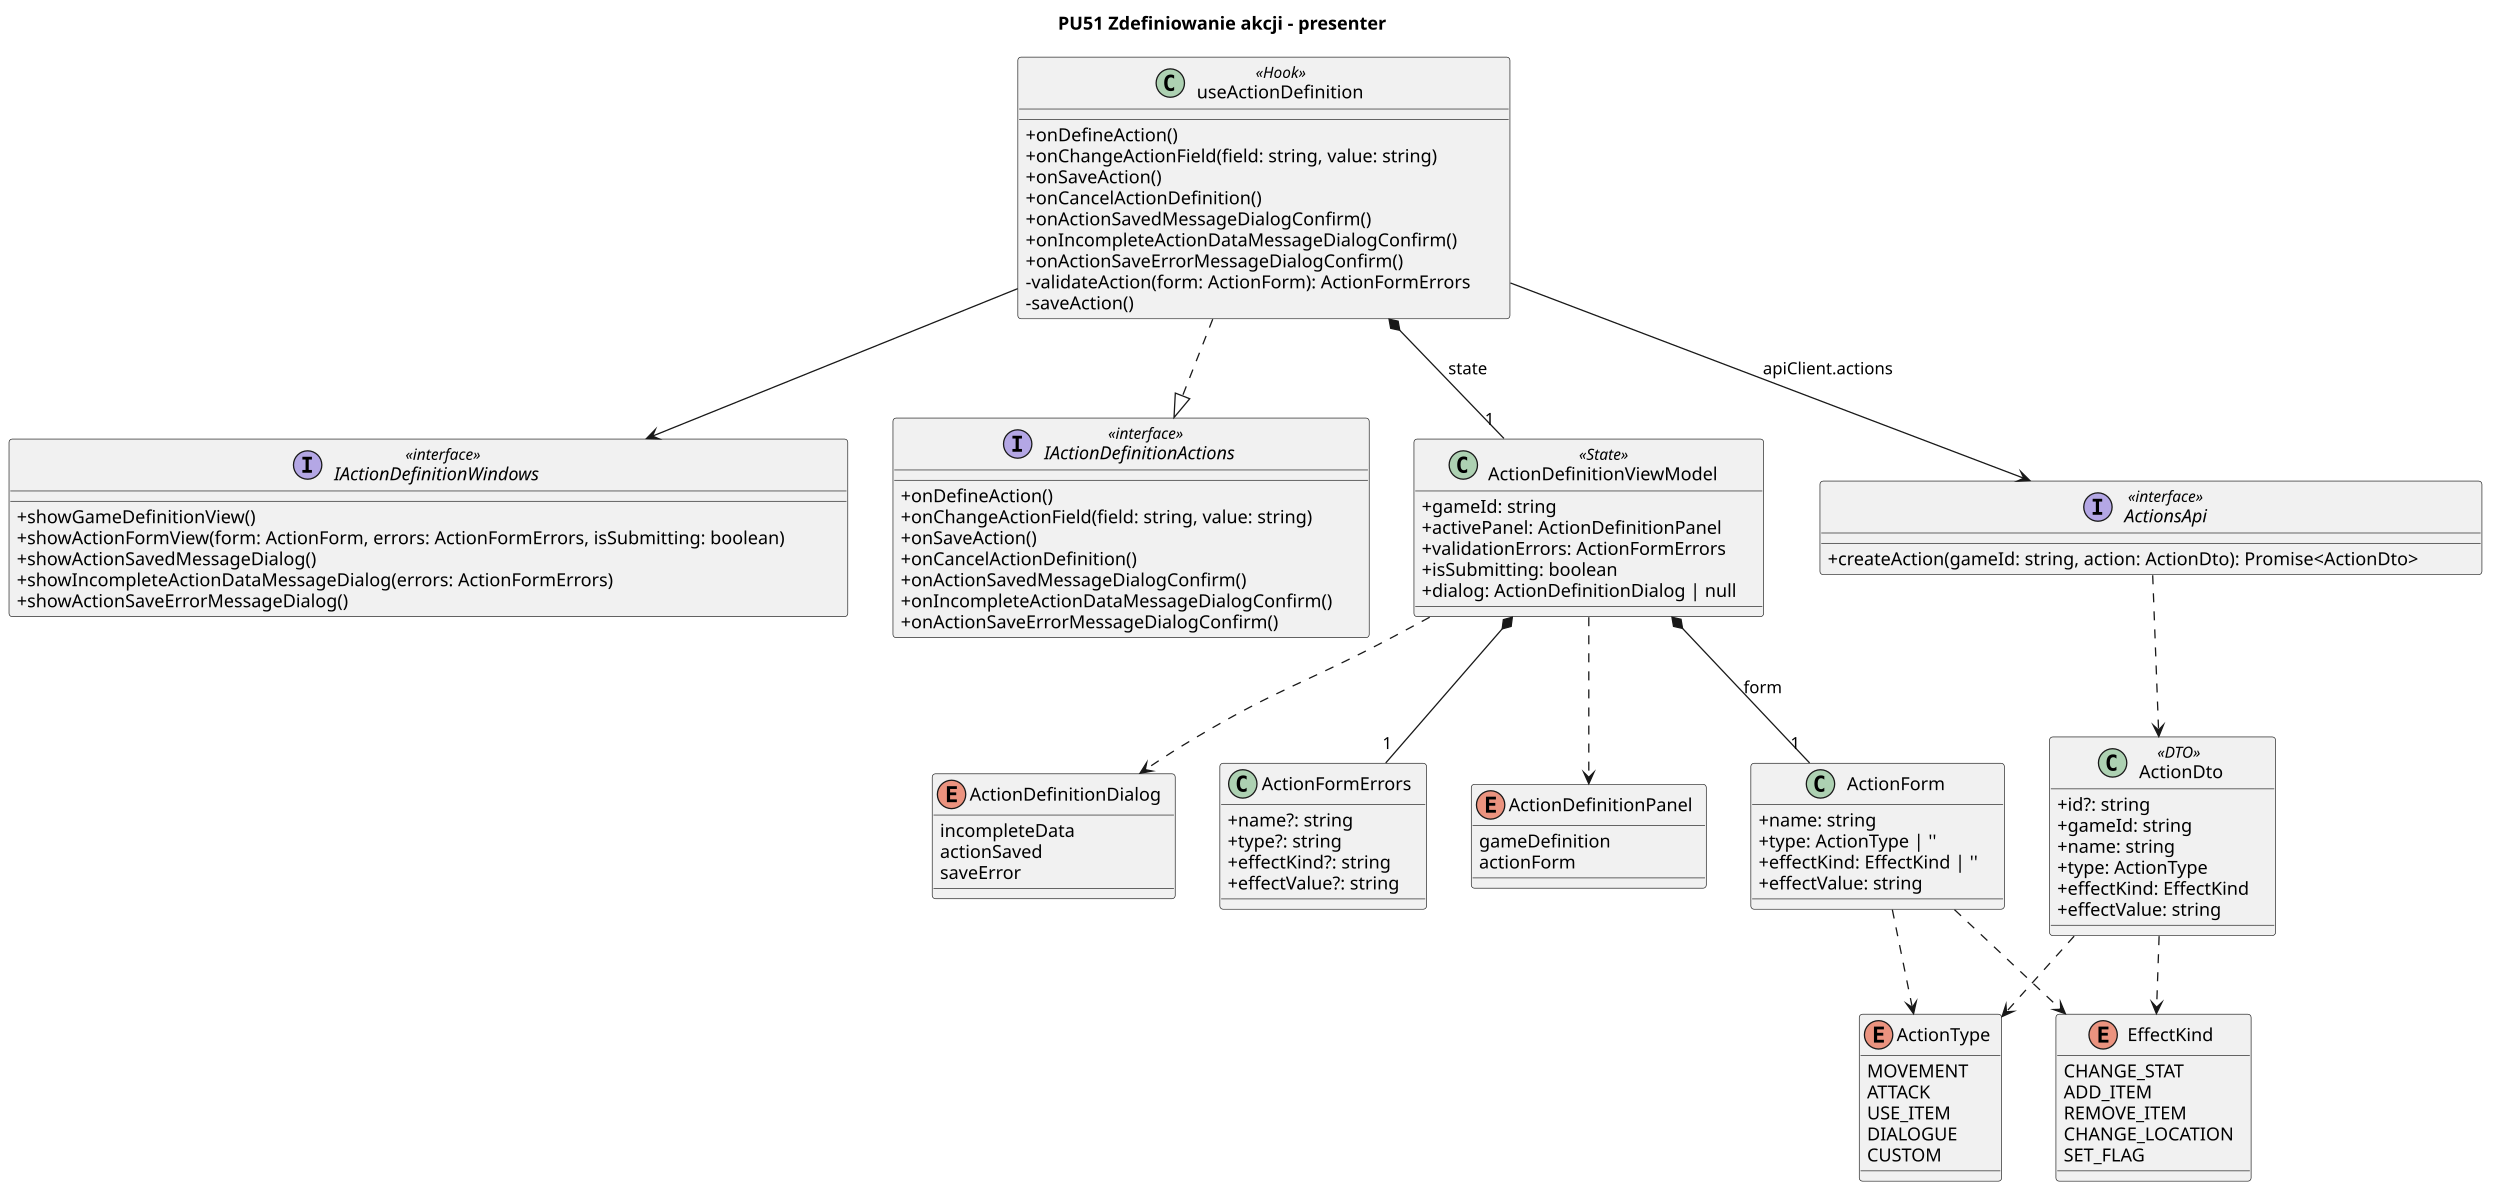
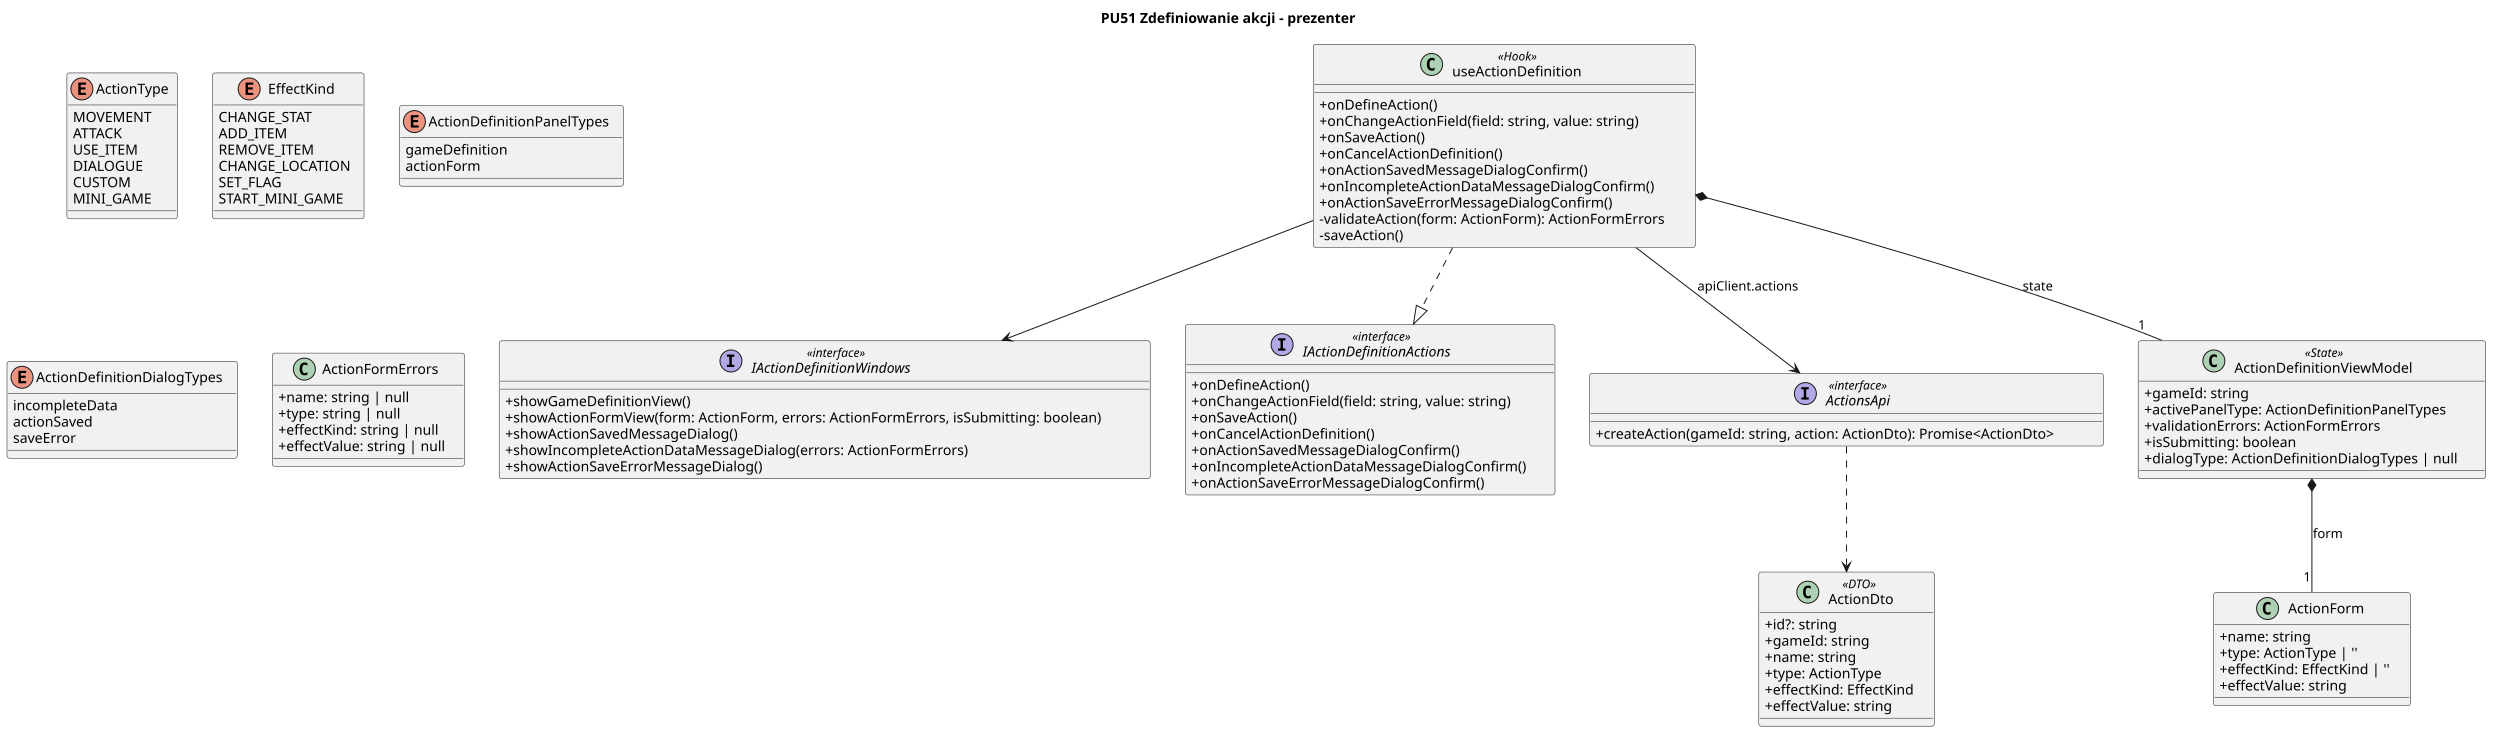
- <svg xmlns="http://www.w3.org/2000/svg" version="1.1" data-diagram-type="CLASS" style="width:1939px;height:931px;background:#FFFFFF;" width="1939px" height="931px" viewBox="0 0 1939 931" zoomAndPan="magnify" preserveAspectRatio="none" contentStyleType="text/css">
+ <svg xmlns="http://www.w3.org/2000/svg" version="1.1" data-diagram-type="CLASS" style="width:2498px;height:740px;background:#FFFFFF;" width="2498px" height="740px" viewBox="0 0 2498 740" zoomAndPan="magnify" preserveAspectRatio="none" contentStyleType="text/css">
  <defs />
  <g font-family="sans-serif" lengthAdjust="spacing">
    <g class="title" data-source-line="1">
-       <text x="820.51" y="22.995" fill="#000" font-size="14" textLength="291.963" font-weight="700">PU51 Zdefiniowanie akcji - presenter</text>
+       <text x="1099.931" y="22.995" fill="#000" font-size="14" textLength="291.778" font-weight="700">PU51 Zdefiniowanie akcji - prezenter</text>
    </g>
    <g class="entity" data-qualified-name="IActionDefinitionWindows" id="ent0001" data-source-line="6">
-       <rect x="7" y="340.527" width="650.538" height="137.75" fill="#F1F1F1" style="stroke:#181818;stroke-width:0.5;" rx="2.5" ry="2.5" />
-       <ellipse cx="238.612" cy="360.66" rx="11" ry="11" fill="#B4A7E5" style="stroke:#181818;stroke-width:1;" />
-       <path d="M234.534,356.425 L234.534,354.269 L241.924,354.269 L241.924,356.425 L239.456,356.425 L239.456,364.503 L241.924,364.503 L241.924,366.66 L234.534,366.66 L234.534,364.503 L237.002,364.503 L237.002,356.425 L234.534,356.425 Z " fill="#000" />
-       <text x="314.417" y="356.666" fill="#000" font-size="12" textLength="68.203" font-style="italic">«interface»</text>
-       <text x="259.112" y="372.491" fill="#000" font-size="14" textLength="178.814" font-style="italic">IActionDefinitionWindows</text>
-       <line x1="8" y1="380.792" x2="656.538" y2="380.792" style="stroke:#181818;stroke-width:0.5;" />
-       <line x1="8" y1="388.792" x2="656.538" y2="388.792" style="stroke:#181818;stroke-width:0.5;" />
-       <text x="13" y="405.788" fill="#000" font-size="14" textLength="201.838">+showGameDefinitionView()</text>
-       <text x="13" y="422.084" fill="#000" font-size="14" textLength="638.538">+showActionFormView(form: ActionForm, errors: ActionFormErrors, isSubmitting: boolean)</text>
-       <text x="13" y="438.381" fill="#000" font-size="14" textLength="252.13">+showActionSavedMessageDialog()</text>
-       <text x="13" y="454.678" fill="#000" font-size="14" textLength="493.685">+showIncompleteActionDataMessageDialog(errors: ActionFormErrors)</text>
-       <text x="13" y="470.975" fill="#000" font-size="14" textLength="277.922">+showActionSaveErrorMessageDialog()</text>
+       <rect x="498.78" y="340.537" width="650.538" height="137.75" fill="#F1F1F1" style="stroke:#181818;stroke-width:0.5;" rx="2.5" ry="2.5" />
+       <ellipse cx="730.392" cy="360.67" rx="11" ry="11" fill="#B4A7E5" style="stroke:#181818;stroke-width:1;" />
+       <path d="M726.314,356.435 L726.314,354.279 L733.704,354.279 L733.704,356.435 L731.236,356.435 L731.236,364.513 L733.704,364.513 L733.704,366.67 L726.314,366.67 L726.314,364.513 L728.782,364.513 L728.782,356.435 L726.314,356.435 Z " fill="#000" />
+       <text x="806.197" y="356.676" fill="#000" font-size="12" textLength="68.203" font-style="italic">«interface»</text>
+       <text x="750.892" y="372.501" fill="#000" font-size="14" textLength="178.814" font-style="italic">IActionDefinitionWindows</text>
+       <line x1="499.78" y1="380.803" x2="1148.318" y2="380.803" style="stroke:#181818;stroke-width:0.5;" />
+       <line x1="499.78" y1="388.803" x2="1148.318" y2="388.803" style="stroke:#181818;stroke-width:0.5;" />
+       <text x="504.78" y="405.798" fill="#000" font-size="14" textLength="201.838">+showGameDefinitionView()</text>
+       <text x="504.78" y="422.094" fill="#000" font-size="14" textLength="638.538">+showActionFormView(form: ActionForm, errors: ActionFormErrors, isSubmitting: boolean)</text>
+       <text x="504.78" y="438.391" fill="#000" font-size="14" textLength="252.13">+showActionSavedMessageDialog()</text>
+       <text x="504.78" y="454.688" fill="#000" font-size="14" textLength="493.685">+showIncompleteActionDataMessageDialog(errors: ActionFormErrors)</text>
+       <text x="504.78" y="470.985" fill="#000" font-size="14" textLength="277.922">+showActionSaveErrorMessageDialog()</text>
    </g>
    <g class="entity" data-qualified-name="IActionDefinitionActions" id="ent0002" data-source-line="14">
-       <rect x="692.58" y="324.237" width="369.383" height="170.344" fill="#F1F1F1" style="stroke:#181818;stroke-width:0.5;" rx="2.5" ry="2.5" />
-       <ellipse cx="789.322" cy="344.37" rx="11" ry="11" fill="#B4A7E5" style="stroke:#181818;stroke-width:1;" />
-       <path d="M785.244,340.135 L785.244,337.979 L792.635,337.979 L792.635,340.135 L790.166,340.135 L790.166,348.213 L792.635,348.213 L792.635,350.37 L785.244,350.37 L785.244,348.213 L787.713,348.213 L787.713,340.135 L785.244,340.135 Z " fill="#000" />
-       <text x="859.42" y="340.376" fill="#000" font-size="12" textLength="68.203" font-style="italic">«interface»</text>
-       <text x="809.822" y="356.201" fill="#000" font-size="14" textLength="167.398" font-style="italic">IActionDefinitionActions</text>
-       <line x1="693.58" y1="364.502" x2="1060.963" y2="364.502" style="stroke:#181818;stroke-width:0.5;" />
-       <line x1="693.58" y1="372.502" x2="1060.963" y2="372.502" style="stroke:#181818;stroke-width:0.5;" />
-       <text x="698.58" y="389.498" fill="#000" font-size="14" textLength="129.883">+onDefineAction()</text>
-       <text x="698.58" y="405.794" fill="#000" font-size="14" textLength="347.177">+onChangeActionField(field: string, value: string)</text>
-       <text x="698.58" y="422.091" fill="#000" font-size="14" textLength="118.549">+onSaveAction()</text>
-       <text x="698.58" y="438.388" fill="#000" font-size="14" textLength="199.404">+onCancelActionDefinition()</text>
-       <text x="698.58" y="454.685" fill="#000" font-size="14" textLength="288.812">+onActionSavedMessageDialogConfirm()</text>
-       <text x="698.58" y="470.982" fill="#000" font-size="14" textLength="357.383">+onIncompleteActionDataMessageDialogConfirm()</text>
-       <text x="698.58" y="487.279" fill="#000" font-size="14" textLength="314.604">+onActionSaveErrorMessageDialogConfirm()</text>
+       <rect x="1184.36" y="324.237" width="369.383" height="170.344" fill="#F1F1F1" style="stroke:#181818;stroke-width:0.5;" rx="2.5" ry="2.5" />
+       <ellipse cx="1281.102" cy="344.37" rx="11" ry="11" fill="#B4A7E5" style="stroke:#181818;stroke-width:1;" />
+       <path d="M1277.024,340.135 L1277.024,337.979 L1284.415,337.979 L1284.415,340.135 L1281.946,340.135 L1281.946,348.213 L1284.415,348.213 L1284.415,350.37 L1277.024,350.37 L1277.024,348.213 L1279.493,348.213 L1279.493,340.135 L1277.024,340.135 Z " fill="#000" />
+       <text x="1351.2" y="340.376" fill="#000" font-size="12" textLength="68.203" font-style="italic">«interface»</text>
+       <text x="1301.602" y="356.201" fill="#000" font-size="14" textLength="167.398" font-style="italic">IActionDefinitionActions</text>
+       <line x1="1185.36" y1="364.503" x2="1552.743" y2="364.503" style="stroke:#181818;stroke-width:0.5;" />
+       <line x1="1185.36" y1="372.503" x2="1552.743" y2="372.503" style="stroke:#181818;stroke-width:0.5;" />
+       <text x="1190.36" y="389.498" fill="#000" font-size="14" textLength="129.883">+onDefineAction()</text>
+       <text x="1190.36" y="405.794" fill="#000" font-size="14" textLength="347.177">+onChangeActionField(field: string, value: string)</text>
+       <text x="1190.36" y="422.091" fill="#000" font-size="14" textLength="118.549">+onSaveAction()</text>
+       <text x="1190.36" y="438.388" fill="#000" font-size="14" textLength="199.404">+onCancelActionDefinition()</text>
+       <text x="1190.36" y="454.685" fill="#000" font-size="14" textLength="288.812">+onActionSavedMessageDialogConfirm()</text>
+       <text x="1190.36" y="470.982" fill="#000" font-size="14" textLength="357.383">+onIncompleteActionDataMessageDialogConfirm()</text>
+       <text x="1190.36" y="487.279" fill="#000" font-size="14" textLength="314.604">+onActionSaveErrorMessageDialogConfirm()</text>
    </g>
    <g class="entity" data-qualified-name="ActionType" id="ent0003" data-source-line="24">
-       <rect x="1442.05" y="786.627" width="110.429" height="129.484" fill="#F1F1F1" style="stroke:#181818;stroke-width:0.5;" rx="2.5" ry="2.5" />
-       <ellipse cx="1457.05" cy="802.627" rx="11" ry="11" fill="#EB937F" style="stroke:#181818;stroke-width:1;" />
-       <path d="M1461.159,808.627 L1453.441,808.627 L1453.441,796.236 L1461.159,796.236 L1461.159,798.392 L1455.894,798.392 L1455.894,801.064 L1460.659,801.064 L1460.659,803.221 L1455.894,803.221 L1455.894,806.471 L1461.159,806.471 L1461.159,808.627 Z " fill="#000" />
-       <text x="1471.05" y="807.474" fill="#000" font-size="14" textLength="78.429">ActionType</text>
-       <line x1="1443.05" y1="818.627" x2="1551.479" y2="818.627" style="stroke:#181818;stroke-width:0.5;" />
-       <text x="1448.05" y="835.622" fill="#000" font-size="14" textLength="81.471">MOVEMENT</text>
-       <text x="1448.05" y="851.919" fill="#000" font-size="14" textLength="55.214">ATTACK</text>
-       <text x="1448.05" y="868.216" fill="#000" font-size="14" textLength="68.585">USE_ITEM</text>
-       <text x="1448.05" y="884.513" fill="#000" font-size="14" textLength="73.247">DIALOGUE</text>
-       <text x="1448.05" y="900.809" fill="#000" font-size="14" textLength="60.56">CUSTOM</text>
-       <line x1="1443.05" y1="908.111" x2="1551.479" y2="908.111" style="stroke:#181818;stroke-width:0.5;" />
+       <rect x="66.84" y="72.877" width="110.429" height="145.781" fill="#F1F1F1" style="stroke:#181818;stroke-width:0.5;" rx="2.5" ry="2.5" />
+       <ellipse cx="81.84" cy="88.877" rx="11" ry="11" fill="#EB937F" style="stroke:#181818;stroke-width:1;" />
+       <path d="M85.949,94.877 L78.231,94.877 L78.231,82.486 L85.949,82.486 L85.949,84.643 L80.684,84.643 L80.684,87.314 L85.449,87.314 L85.449,89.471 L80.684,89.471 L80.684,92.721 L85.949,92.721 L85.949,94.877 Z " fill="#000" />
+       <text x="95.84" y="93.724" fill="#000" font-size="14" textLength="78.429">ActionType</text>
+       <line x1="67.84" y1="104.877" x2="176.269" y2="104.877" style="stroke:#181818;stroke-width:0.5;" />
+       <text x="72.84" y="121.872" fill="#000" font-size="14" textLength="81.471">MOVEMENT</text>
+       <text x="72.84" y="138.169" fill="#000" font-size="14" textLength="55.214">ATTACK</text>
+       <text x="72.84" y="154.466" fill="#000" font-size="14" textLength="68.585">USE_ITEM</text>
+       <text x="72.84" y="170.763" fill="#000" font-size="14" textLength="73.247">DIALOGUE</text>
+       <text x="72.84" y="187.059" fill="#000" font-size="14" textLength="60.56">CUSTOM</text>
+       <text x="72.84" y="203.356" fill="#000" font-size="14" textLength="79.16">MINI_GAME</text>
+       <line x1="67.84" y1="210.658" x2="176.269" y2="210.658" style="stroke:#181818;stroke-width:0.5;" />
    </g>
-     <g class="entity" data-qualified-name="EffectKind" id="ent0004" data-source-line="32">
-       <rect x="1594.57" y="786.627" width="151.392" height="129.484" fill="#F1F1F1" style="stroke:#181818;stroke-width:0.5;" rx="2.5" ry="2.5" />
-       <ellipse cx="1631.196" cy="802.627" rx="11" ry="11" fill="#EB937F" style="stroke:#181818;stroke-width:1;" />
-       <path d="M1635.306,808.627 L1627.587,808.627 L1627.587,796.236 L1635.306,796.236 L1635.306,798.392 L1630.04,798.392 L1630.04,801.064 L1634.806,801.064 L1634.806,803.221 L1630.04,803.221 L1630.04,806.471 L1635.306,806.471 L1635.306,808.627 Z " fill="#000" />
-       <text x="1650.002" y="807.474" fill="#000" font-size="14" textLength="71.333">EffectKind</text>
-       <line x1="1595.57" y1="818.627" x2="1744.962" y2="818.627" style="stroke:#181818;stroke-width:0.5;" />
-       <text x="1600.57" y="835.622" fill="#000" font-size="14" textLength="102.614">CHANGE_STAT</text>
-       <text x="1600.57" y="851.919" fill="#000" font-size="14" textLength="71.743">ADD_ITEM</text>
-       <text x="1600.57" y="868.216" fill="#000" font-size="14" textLength="100.7">REMOVE_ITEM</text>
-       <text x="1600.57" y="884.513" fill="#000" font-size="14" textLength="139.392">CHANGE_LOCATION</text>
-       <text x="1600.57" y="900.809" fill="#000" font-size="14" textLength="69.563">SET_FLAG</text>
-       <line x1="1595.57" y1="908.111" x2="1744.962" y2="908.111" style="stroke:#181818;stroke-width:0.5;" />
+     <g class="entity" data-qualified-name="EffectKind" id="ent0004" data-source-line="33">
+       <rect x="212.36" y="72.877" width="151.392" height="145.781" fill="#F1F1F1" style="stroke:#181818;stroke-width:0.5;" rx="2.5" ry="2.5" />
+       <ellipse cx="248.986" cy="88.877" rx="11" ry="11" fill="#EB937F" style="stroke:#181818;stroke-width:1;" />
+       <path d="M253.096,94.877 L245.377,94.877 L245.377,82.486 L253.096,82.486 L253.096,84.643 L247.83,84.643 L247.83,87.314 L252.596,87.314 L252.596,89.471 L247.83,89.471 L247.83,92.721 L253.096,92.721 L253.096,94.877 Z " fill="#000" />
+       <text x="267.792" y="93.724" fill="#000" font-size="14" textLength="71.333">EffectKind</text>
+       <line x1="213.36" y1="104.877" x2="362.752" y2="104.877" style="stroke:#181818;stroke-width:0.5;" />
+       <text x="218.36" y="121.872" fill="#000" font-size="14" textLength="102.614">CHANGE_STAT</text>
+       <text x="218.36" y="138.169" fill="#000" font-size="14" textLength="71.743">ADD_ITEM</text>
+       <text x="218.36" y="154.466" fill="#000" font-size="14" textLength="100.7">REMOVE_ITEM</text>
+       <text x="218.36" y="170.763" fill="#000" font-size="14" textLength="139.392">CHANGE_LOCATION</text>
+       <text x="218.36" y="187.059" fill="#000" font-size="14" textLength="69.563">SET_FLAG</text>
+       <text x="218.36" y="203.356" fill="#000" font-size="14" textLength="131.455">START_MINI_GAME</text>
+       <line x1="213.36" y1="210.658" x2="362.752" y2="210.658" style="stroke:#181818;stroke-width:0.5;" />
    </g>
-     <g class="entity" data-qualified-name="ActionDefinitionPanel" id="ent0005" data-source-line="40">
-       <rect x="1141.13" y="608.307" width="182.281" height="80.594" fill="#F1F1F1" style="stroke:#181818;stroke-width:0.5;" rx="2.5" ry="2.5" />
-       <ellipse cx="1156.13" cy="624.307" rx="11" ry="11" fill="#EB937F" style="stroke:#181818;stroke-width:1;" />
-       <path d="M1160.239,630.307 L1152.521,630.307 L1152.521,617.916 L1160.239,617.916 L1160.239,620.073 L1154.974,620.073 L1154.974,622.744 L1159.739,622.744 L1159.739,624.901 L1154.974,624.901 L1154.974,628.151 L1160.239,628.151 L1160.239,630.307 Z " fill="#000" />
-       <text x="1170.13" y="629.154" fill="#000" font-size="14" textLength="150.281">ActionDefinitionPanel</text>
-       <line x1="1142.13" y1="640.307" x2="1322.411" y2="640.307" style="stroke:#181818;stroke-width:0.5;" />
-       <text x="1147.13" y="657.302" fill="#000" font-size="14" textLength="107.509">gameDefinition</text>
-       <text x="1147.13" y="673.599" fill="#000" font-size="14" textLength="79.105">actionForm</text>
-       <line x1="1142.13" y1="680.901" x2="1322.411" y2="680.901" style="stroke:#181818;stroke-width:0.5;" />
+     <g class="entity" data-qualified-name="ActionDefinitionPanelTypes" id="ent0005" data-source-line="42">
+       <rect x="399.1" y="105.467" width="223.912" height="80.594" fill="#F1F1F1" style="stroke:#181818;stroke-width:0.5;" rx="2.5" ry="2.5" />
+       <ellipse cx="414.1" cy="121.467" rx="11" ry="11" fill="#EB937F" style="stroke:#181818;stroke-width:1;" />
+       <path d="M418.209,127.467 L410.491,127.467 L410.491,115.076 L418.209,115.076 L418.209,117.233 L412.944,117.233 L412.944,119.904 L417.709,119.904 L417.709,122.061 L412.944,122.061 L412.944,125.311 L418.209,125.311 L418.209,127.467 Z " fill="#000" />
+       <text x="428.1" y="126.314" fill="#000" font-size="14" textLength="191.912">ActionDefinitionPanelTypes</text>
+       <line x1="400.1" y1="137.467" x2="622.012" y2="137.467" style="stroke:#181818;stroke-width:0.5;" />
+       <text x="405.1" y="154.462" fill="#000" font-size="14" textLength="107.509">gameDefinition</text>
+       <text x="405.1" y="170.759" fill="#000" font-size="14" textLength="79.105">actionForm</text>
+       <line x1="400.1" y1="178.061" x2="622.012" y2="178.061" style="stroke:#181818;stroke-width:0.5;" />
    </g>
-     <g class="entity" data-qualified-name="ActionDefinitionDialog" id="ent0006" data-source-line="45">
-       <rect x="723.03" y="600.157" width="188.475" height="96.891" fill="#F1F1F1" style="stroke:#181818;stroke-width:0.5;" rx="2.5" ry="2.5" />
-       <ellipse cx="738.03" cy="616.157" rx="11" ry="11" fill="#EB937F" style="stroke:#181818;stroke-width:1;" />
-       <path d="M742.139,622.157 L734.421,622.157 L734.421,609.766 L742.139,609.766 L742.139,611.922 L736.874,611.922 L736.874,614.594 L741.639,614.594 L741.639,616.751 L736.874,616.751 L736.874,620.001 L742.139,620.001 L742.139,622.157 Z " fill="#000" />
-       <text x="752.03" y="621.004" fill="#000" font-size="14" textLength="156.475">ActionDefinitionDialog</text>
-       <line x1="724.03" y1="632.157" x2="910.505" y2="632.157" style="stroke:#181818;stroke-width:0.5;" />
-       <text x="729.03" y="649.152" fill="#000" font-size="14" textLength="111.583">incompleteData</text>
-       <text x="729.03" y="665.449" fill="#000" font-size="14" textLength="86.345">actionSaved</text>
-       <text x="729.03" y="681.746" fill="#000" font-size="14" textLength="67.45">saveError</text>
-       <line x1="724.03" y1="689.047" x2="910.505" y2="689.047" style="stroke:#181818;stroke-width:0.5;" />
+     <g class="entity" data-qualified-name="ActionDefinitionDialogTypes" id="ent0006" data-source-line="47">
+       <rect x="7" y="360.967" width="230.105" height="96.891" fill="#F1F1F1" style="stroke:#181818;stroke-width:0.5;" rx="2.5" ry="2.5" />
+       <ellipse cx="22" cy="376.967" rx="11" ry="11" fill="#EB937F" style="stroke:#181818;stroke-width:1;" />
+       <path d="M26.109,382.967 L18.391,382.967 L18.391,370.576 L26.109,370.576 L26.109,372.733 L20.844,372.733 L20.844,375.404 L25.609,375.404 L25.609,377.561 L20.844,377.561 L20.844,380.811 L26.109,380.811 L26.109,382.967 Z " fill="#000" />
+       <text x="36" y="381.814" fill="#000" font-size="14" textLength="198.105">ActionDefinitionDialogTypes</text>
+       <line x1="8" y1="392.967" x2="236.105" y2="392.967" style="stroke:#181818;stroke-width:0.5;" />
+       <text x="13" y="409.962" fill="#000" font-size="14" textLength="111.583">incompleteData</text>
+       <text x="13" y="426.259" fill="#000" font-size="14" textLength="86.345">actionSaved</text>
+       <text x="13" y="442.556" fill="#000" font-size="14" textLength="67.45">saveError</text>
+       <line x1="8" y1="449.858" x2="236.105" y2="449.858" style="stroke:#181818;stroke-width:0.5;" />
    </g>
    <g class="entity" data-qualified-name="useActionDefinition" id="ent0007" data-source-line="53">
-       <rect x="789.43" y="44.297" width="381.681" height="202.938" fill="#F1F1F1" style="stroke:#181818;stroke-width:0.5;" rx="2.5" ry="2.5" />
-       <ellipse cx="907.688" cy="64.43" rx="11" ry="11" fill="#ADD1B2" style="stroke:#181818;stroke-width:1;" />
-       <path d="M910.657,70.07 Q910.079,70.367 909.438,70.508 Q908.798,70.664 908.095,70.664 Q905.595,70.664 904.266,69.023 Q902.954,67.367 902.954,64.242 Q902.954,61.117 904.266,59.461 Q905.595,57.805 908.095,57.805 Q908.798,57.805 909.438,57.961 Q910.095,58.117 910.657,58.414 L910.657,61.133 Q910.032,60.555 909.438,60.289 Q908.845,60.008 908.22,60.008 Q906.876,60.008 906.188,61.086 Q905.501,62.148 905.501,64.242 Q905.501,66.336 906.188,67.414 Q906.876,68.477 908.22,68.477 Q908.845,68.477 909.438,68.211 Q910.032,67.93 910.657,67.352 L910.657,70.07 Z " fill="#000" />
-       <text x="973.85" y="60.436" fill="#000" font-size="12" textLength="45.34" font-style="italic">«Hook»</text>
-       <text x="928.188" y="76.261" fill="#000" font-size="14" textLength="136.664">useActionDefinition</text>
-       <line x1="790.43" y1="84.563" x2="1170.111" y2="84.563" style="stroke:#181818;stroke-width:0.5;" />
-       <line x1="790.43" y1="92.563" x2="1170.111" y2="92.563" style="stroke:#181818;stroke-width:0.5;" />
-       <text x="795.43" y="109.558" fill="#000" font-size="14" textLength="129.883">+onDefineAction()</text>
-       <text x="795.43" y="125.854" fill="#000" font-size="14" textLength="347.177">+onChangeActionField(field: string, value: string)</text>
-       <text x="795.43" y="142.151" fill="#000" font-size="14" textLength="118.549">+onSaveAction()</text>
-       <text x="795.43" y="158.448" fill="#000" font-size="14" textLength="199.404">+onCancelActionDefinition()</text>
-       <text x="795.43" y="174.745" fill="#000" font-size="14" textLength="288.812">+onActionSavedMessageDialogConfirm()</text>
-       <text x="795.43" y="191.042" fill="#000" font-size="14" textLength="357.383">+onIncompleteActionDataMessageDialogConfirm()</text>
-       <text x="795.43" y="207.339" fill="#000" font-size="14" textLength="314.604">+onActionSaveErrorMessageDialogConfirm()</text>
-       <text x="795.43" y="223.636" fill="#000" font-size="14" textLength="369.681">-validateAction(form: ActionForm): ActionFormErrors</text>
-       <text x="795.43" y="239.933" fill="#000" font-size="14" textLength="92.839">-saveAction()</text>
+       <rect x="1312.21" y="44.297" width="381.681" height="202.938" fill="#F1F1F1" style="stroke:#181818;stroke-width:0.5;" rx="2.5" ry="2.5" />
+       <ellipse cx="1430.468" cy="64.43" rx="11" ry="11" fill="#ADD1B2" style="stroke:#181818;stroke-width:1;" />
+       <path d="M1433.437,70.07 Q1432.859,70.367 1432.218,70.508 Q1431.578,70.664 1430.875,70.664 Q1428.375,70.664 1427.046,69.023 Q1425.734,67.367 1425.734,64.242 Q1425.734,61.117 1427.046,59.461 Q1428.375,57.805 1430.875,57.805 Q1431.578,57.805 1432.218,57.961 Q1432.875,58.117 1433.437,58.414 L1433.437,61.133 Q1432.812,60.555 1432.218,60.289 Q1431.625,60.008 1431,60.008 Q1429.656,60.008 1428.968,61.086 Q1428.281,62.148 1428.281,64.242 Q1428.281,66.336 1428.968,67.414 Q1429.656,68.477 1431,68.477 Q1431.625,68.477 1432.218,68.211 Q1432.812,67.93 1433.437,67.352 L1433.437,70.07 Z " fill="#000" />
+       <text x="1496.63" y="60.436" fill="#000" font-size="12" textLength="45.34" font-style="italic">«Hook»</text>
+       <text x="1450.968" y="76.261" fill="#000" font-size="14" textLength="136.664">useActionDefinition</text>
+       <line x1="1313.21" y1="84.563" x2="1692.891" y2="84.563" style="stroke:#181818;stroke-width:0.5;" />
+       <line x1="1313.21" y1="92.563" x2="1692.891" y2="92.563" style="stroke:#181818;stroke-width:0.5;" />
+       <text x="1318.21" y="109.558" fill="#000" font-size="14" textLength="129.883">+onDefineAction()</text>
+       <text x="1318.21" y="125.854" fill="#000" font-size="14" textLength="347.177">+onChangeActionField(field: string, value: string)</text>
+       <text x="1318.21" y="142.151" fill="#000" font-size="14" textLength="118.549">+onSaveAction()</text>
+       <text x="1318.21" y="158.448" fill="#000" font-size="14" textLength="199.404">+onCancelActionDefinition()</text>
+       <text x="1318.21" y="174.745" fill="#000" font-size="14" textLength="288.812">+onActionSavedMessageDialogConfirm()</text>
+       <text x="1318.21" y="191.042" fill="#000" font-size="14" textLength="357.383">+onIncompleteActionDataMessageDialogConfirm()</text>
+       <text x="1318.21" y="207.339" fill="#000" font-size="14" textLength="314.604">+onActionSaveErrorMessageDialogConfirm()</text>
+       <text x="1318.21" y="223.636" fill="#000" font-size="14" textLength="369.681">-validateAction(form: ActionForm): ActionFormErrors</text>
+       <text x="1318.21" y="239.933" fill="#000" font-size="14" textLength="92.839">-saveAction()</text>
    </g>
    <g class="entity" data-qualified-name="ActionsApi" id="ent0008" data-source-line="65">
-       <rect x="1411.56" y="373.127" width="513.423" height="72.563" fill="#F1F1F1" style="stroke:#181818;stroke-width:0.5;" rx="2.5" ry="2.5" />
-       <ellipse cx="1627.152" cy="393.26" rx="11" ry="11" fill="#B4A7E5" style="stroke:#181818;stroke-width:1;" />
-       <path d="M1623.074,389.025 L1623.074,386.869 L1630.464,386.869 L1630.464,389.025 L1627.996,389.025 L1627.996,397.103 L1630.464,397.103 L1630.464,399.26 L1623.074,399.26 L1623.074,397.103 L1625.542,397.103 L1625.542,389.025 L1623.074,389.025 Z " fill="#000" />
-       <text x="1650.42" y="389.266" fill="#000" font-size="12" textLength="68.203" font-style="italic">«interface»</text>
-       <text x="1647.652" y="405.091" fill="#000" font-size="14" textLength="73.739" font-style="italic">ActionsApi</text>
-       <line x1="1412.56" y1="413.392" x2="1923.983" y2="413.392" style="stroke:#181818;stroke-width:0.5;" />
-       <line x1="1412.56" y1="421.392" x2="1923.983" y2="421.392" style="stroke:#181818;stroke-width:0.5;" />
-       <text x="1417.56" y="438.388" fill="#000" font-size="14" textLength="501.423">+createAction(gameId: string, action: ActionDto): Promise&lt;ActionDto&gt;</text>
+       <rect x="1588.34" y="373.127" width="513.423" height="72.563" fill="#F1F1F1" style="stroke:#181818;stroke-width:0.5;" rx="2.5" ry="2.5" />
+       <ellipse cx="1803.932" cy="393.26" rx="11" ry="11" fill="#B4A7E5" style="stroke:#181818;stroke-width:1;" />
+       <path d="M1799.854,389.025 L1799.854,386.869 L1807.244,386.869 L1807.244,389.025 L1804.776,389.025 L1804.776,397.103 L1807.244,397.103 L1807.244,399.26 L1799.854,399.26 L1799.854,397.103 L1802.322,397.103 L1802.322,389.025 L1799.854,389.025 Z " fill="#000" />
+       <text x="1827.2" y="389.266" fill="#000" font-size="12" textLength="68.203" font-style="italic">«interface»</text>
+       <text x="1824.432" y="405.091" fill="#000" font-size="14" textLength="73.739" font-style="italic">ActionsApi</text>
+       <line x1="1589.34" y1="413.393" x2="2100.763" y2="413.393" style="stroke:#181818;stroke-width:0.5;" />
+       <line x1="1589.34" y1="421.393" x2="2100.763" y2="421.393" style="stroke:#181818;stroke-width:0.5;" />
+       <text x="1594.34" y="438.388" fill="#000" font-size="14" textLength="501.423">+createAction(gameId: string, action: ActionDto): Promise&lt;ActionDto&gt;</text>
    </g>
    <g class="entity" data-qualified-name="ActionDefinitionViewModel" id="ent0009" data-source-line="69">
-       <rect x="1096.66" y="340.527" width="271.212" height="137.75" fill="#F1F1F1" style="stroke:#181818;stroke-width:0.5;" rx="2.5" ry="2.5" />
-       <ellipse cx="1134.954" cy="360.66" rx="11" ry="11" fill="#ADD1B2" style="stroke:#181818;stroke-width:1;" />
-       <path d="M1137.922,366.3 Q1137.344,366.597 1136.704,366.738 Q1136.063,366.894 1135.36,366.894 Q1132.86,366.894 1131.532,365.253 Q1130.219,363.597 1130.219,360.472 Q1130.219,357.347 1131.532,355.691 Q1132.86,354.035 1135.36,354.035 Q1136.063,354.035 1136.704,354.191 Q1137.36,354.347 1137.922,354.644 L1137.922,357.363 Q1137.297,356.785 1136.704,356.519 Q1136.11,356.238 1135.485,356.238 Q1134.141,356.238 1133.454,357.316 Q1132.766,358.378 1132.766,360.472 Q1132.766,362.566 1133.454,363.644 Q1134.141,364.707 1135.485,364.707 Q1136.11,364.707 1136.704,364.441 Q1137.297,364.16 1137.922,363.582 L1137.922,366.3 Z " fill="#000" />
-       <text x="1224.631" y="356.666" fill="#000" font-size="12" textLength="46.447" font-style="italic">«State»</text>
-       <text x="1154.13" y="372.491" fill="#000" font-size="14" textLength="187.448">ActionDefinitionViewModel</text>
-       <line x1="1097.66" y1="380.792" x2="1366.872" y2="380.792" style="stroke:#181818;stroke-width:0.5;" />
-       <text x="1102.66" y="397.788" fill="#000" font-size="14" textLength="113.818">+gameId: string</text>
-       <text x="1102.66" y="414.084" fill="#000" font-size="14" textLength="252.13">+activePanel: ActionDefinitionPanel</text>
-       <text x="1102.66" y="430.381" fill="#000" font-size="14" textLength="253.873">+validationErrors: ActionFormErrors</text>
-       <text x="1102.66" y="446.678" fill="#000" font-size="14" textLength="164.855">+isSubmitting: boolean</text>
-       <text x="1102.66" y="462.975" fill="#000" font-size="14" textLength="259.212">+dialog: ActionDefinitionDialog | null</text>
-       <line x1="1097.66" y1="470.277" x2="1366.872" y2="470.277" style="stroke:#181818;stroke-width:0.5;" />
+       <rect x="2136.46" y="340.537" width="347.18" height="137.75" fill="#F1F1F1" style="stroke:#181818;stroke-width:0.5;" rx="2.5" ry="2.5" />
+       <ellipse cx="2212.076" cy="360.67" rx="11" ry="11" fill="#ADD1B2" style="stroke:#181818;stroke-width:1;" />
+       <path d="M2215.044,366.31 Q2214.466,366.607 2213.826,366.748 Q2213.185,366.904 2212.482,366.904 Q2209.982,366.904 2208.654,365.263 Q2207.341,363.607 2207.341,360.482 Q2207.341,357.357 2208.654,355.701 Q2209.982,354.045 2212.482,354.045 Q2213.185,354.045 2213.826,354.201 Q2214.482,354.357 2215.044,354.654 L2215.044,357.373 Q2214.419,356.795 2213.826,356.529 Q2213.232,356.248 2212.607,356.248 Q2211.263,356.248 2210.576,357.326 Q2209.888,358.388 2209.888,360.482 Q2209.888,362.576 2210.576,363.654 Q2211.263,364.717 2212.607,364.717 Q2213.232,364.717 2213.826,364.451 Q2214.419,364.17 2215.044,363.592 L2215.044,366.31 Z " fill="#000" />
+       <text x="2303.076" y="356.676" fill="#000" font-size="12" textLength="46.447" font-style="italic">«State»</text>
+       <text x="2232.576" y="372.501" fill="#000" font-size="14" textLength="187.448">ActionDefinitionViewModel</text>
+       <line x1="2137.46" y1="380.803" x2="2482.64" y2="380.803" style="stroke:#181818;stroke-width:0.5;" />
+       <text x="2142.46" y="397.798" fill="#000" font-size="14" textLength="113.818">+gameId: string</text>
+       <text x="2142.46" y="414.094" fill="#000" font-size="14" textLength="328.098">+activePanelType: ActionDefinitionPanelTypes</text>
+       <text x="2142.46" y="430.391" fill="#000" font-size="14" textLength="253.873">+validationErrors: ActionFormErrors</text>
+       <text x="2142.46" y="446.688" fill="#000" font-size="14" textLength="164.855">+isSubmitting: boolean</text>
+       <text x="2142.46" y="462.985" fill="#000" font-size="14" textLength="335.18">+dialogType: ActionDefinitionDialogTypes | null</text>
+       <line x1="2137.46" y1="470.287" x2="2482.64" y2="470.287" style="stroke:#181818;stroke-width:0.5;" />
    </g>
    <g class="entity" data-qualified-name="ActionForm" id="ent0010" data-source-line="77">
-       <rect x="1357.95" y="592.007" width="196.646" height="113.188" fill="#F1F1F1" style="stroke:#181818;stroke-width:0.5;" rx="2.5" ry="2.5" />
-       <ellipse cx="1411.971" cy="608.007" rx="11" ry="11" fill="#ADD1B2" style="stroke:#181818;stroke-width:1;" />
-       <path d="M1414.94,613.647 Q1414.362,613.944 1413.721,614.085 Q1413.08,614.241 1412.377,614.241 Q1409.877,614.241 1408.549,612.601 Q1407.237,610.944 1407.237,607.819 Q1407.237,604.694 1408.549,603.038 Q1409.877,601.382 1412.377,601.382 Q1413.08,601.382 1413.721,601.538 Q1414.377,601.694 1414.94,601.991 L1414.94,604.71 Q1414.315,604.132 1413.721,603.866 Q1413.127,603.585 1412.502,603.585 Q1411.158,603.585 1410.471,604.663 Q1409.783,605.726 1409.783,607.819 Q1409.783,609.913 1410.471,610.991 Q1411.158,612.054 1412.502,612.054 Q1413.127,612.054 1413.721,611.788 Q1414.315,611.507 1414.94,610.929 L1414.94,613.647 Z " fill="#000" />
-       <text x="1432.471" y="612.854" fill="#000" font-size="14" textLength="80.104">ActionForm</text>
-       <line x1="1358.95" y1="624.007" x2="1553.596" y2="624.007" style="stroke:#181818;stroke-width:0.5;" />
-       <text x="1363.95" y="641.002" fill="#000" font-size="14" textLength="100.789">+name: string</text>
-       <text x="1363.95" y="657.299" fill="#000" font-size="14" textLength="151.915">+type: ActionType | ''</text>
-       <text x="1363.95" y="673.596" fill="#000" font-size="14" textLength="184.646">+effectKind: EffectKind | ''</text>
-       <text x="1363.95" y="689.893" fill="#000" font-size="14" textLength="140.889">+effectValue: string</text>
-       <line x1="1358.95" y1="697.194" x2="1553.596" y2="697.194" style="stroke:#181818;stroke-width:0.5;" />
+       <rect x="2211.73" y="592.007" width="196.646" height="113.188" fill="#F1F1F1" style="stroke:#181818;stroke-width:0.5;" rx="2.5" ry="2.5" />
+       <ellipse cx="2265.751" cy="608.007" rx="11" ry="11" fill="#ADD1B2" style="stroke:#181818;stroke-width:1;" />
+       <path d="M2268.72,613.648 Q2268.142,613.944 2267.501,614.085 Q2266.86,614.241 2266.157,614.241 Q2263.657,614.241 2262.329,612.601 Q2261.017,610.944 2261.017,607.819 Q2261.017,604.694 2262.329,603.038 Q2263.657,601.382 2266.157,601.382 Q2266.86,601.382 2267.501,601.538 Q2268.157,601.694 2268.72,601.991 L2268.72,604.71 Q2268.095,604.132 2267.501,603.866 Q2266.907,603.585 2266.282,603.585 Q2264.938,603.585 2264.251,604.663 Q2263.563,605.726 2263.563,607.819 Q2263.563,609.913 2264.251,610.991 Q2264.938,612.054 2266.282,612.054 Q2266.907,612.054 2267.501,611.788 Q2268.095,611.507 2268.72,610.929 L2268.72,613.648 Z " fill="#000" />
+       <text x="2286.251" y="612.854" fill="#000" font-size="14" textLength="80.104">ActionForm</text>
+       <line x1="2212.73" y1="624.007" x2="2407.376" y2="624.007" style="stroke:#181818;stroke-width:0.5;" />
+       <text x="2217.73" y="641.002" fill="#000" font-size="14" textLength="100.789">+name: string</text>
+       <text x="2217.73" y="657.299" fill="#000" font-size="14" textLength="151.915">+type: ActionType | ''</text>
+       <text x="2217.73" y="673.596" fill="#000" font-size="14" textLength="184.646">+effectKind: EffectKind | ''</text>
+       <text x="2217.73" y="689.893" fill="#000" font-size="14" textLength="140.889">+effectValue: string</text>
+       <line x1="2212.73" y1="697.194" x2="2407.376" y2="697.194" style="stroke:#181818;stroke-width:0.5;" />
    </g>
    <g class="entity" data-qualified-name="ActionFormErrors" id="ent0011" data-source-line="84">
-       <rect x="946.11" y="592.007" width="160.319" height="113.188" fill="#F1F1F1" style="stroke:#181818;stroke-width:0.5;" rx="2.5" ry="2.5" />
-       <ellipse cx="963.919" cy="608.007" rx="11" ry="11" fill="#ADD1B2" style="stroke:#181818;stroke-width:1;" />
-       <path d="M966.888,613.647 Q966.31,613.944 965.669,614.085 Q965.029,614.241 964.326,614.241 Q961.826,614.241 960.498,612.601 Q959.185,610.944 959.185,607.819 Q959.185,604.694 960.498,603.038 Q961.826,601.382 964.326,601.382 Q965.029,601.382 965.669,601.538 Q966.326,601.694 966.888,601.991 L966.888,604.71 Q966.263,604.132 965.669,603.866 Q965.076,603.585 964.451,603.585 Q963.107,603.585 962.419,604.663 Q961.732,605.726 961.732,607.819 Q961.732,609.913 962.419,610.991 Q963.107,612.054 964.451,612.054 Q965.076,612.054 965.669,611.788 Q966.263,611.507 966.888,610.929 L966.888,613.647 Z " fill="#000" />
-       <text x="978.544" y="612.854" fill="#000" font-size="14" textLength="122.076">ActionFormErrors</text>
-       <line x1="947.11" y1="624.007" x2="1105.429" y2="624.007" style="stroke:#181818;stroke-width:0.5;" />
-       <text x="952.11" y="641.002" fill="#000" font-size="14" textLength="108.22">+name?: string</text>
-       <text x="952.11" y="657.299" fill="#000" font-size="14" textLength="99.791">+type?: string</text>
-       <text x="952.11" y="673.596" fill="#000" font-size="14" textLength="139.617">+effectKind?: string</text>
-       <text x="952.11" y="689.893" fill="#000" font-size="14" textLength="148.319">+effectValue?: string</text>
-       <line x1="947.11" y1="697.194" x2="1105.429" y2="697.194" style="stroke:#181818;stroke-width:0.5;" />
+       <rect x="272.04" y="352.817" width="192.031" height="113.188" fill="#F1F1F1" style="stroke:#181818;stroke-width:0.5;" rx="2.5" ry="2.5" />
+       <ellipse cx="304.12" cy="368.817" rx="11" ry="11" fill="#ADD1B2" style="stroke:#181818;stroke-width:1;" />
+       <path d="M307.089,374.458 Q306.51,374.754 305.87,374.895 Q305.229,375.051 304.526,375.051 Q302.026,375.051 300.698,373.411 Q299.385,371.754 299.385,368.629 Q299.385,365.504 300.698,363.848 Q302.026,362.192 304.526,362.192 Q305.229,362.192 305.87,362.348 Q306.526,362.504 307.089,362.801 L307.089,365.52 Q306.464,364.942 305.87,364.676 Q305.276,364.395 304.651,364.395 Q303.307,364.395 302.62,365.473 Q301.932,366.536 301.932,368.629 Q301.932,370.723 302.62,371.801 Q303.307,372.864 304.651,372.864 Q305.276,372.864 305.87,372.598 Q306.464,372.317 307.089,371.739 L307.089,374.458 Z " fill="#000" />
+       <text x="321.915" y="373.664" fill="#000" font-size="14" textLength="122.076">ActionFormErrors</text>
+       <line x1="273.04" y1="384.817" x2="463.071" y2="384.817" style="stroke:#181818;stroke-width:0.5;" />
+       <text x="278.04" y="401.812" fill="#000" font-size="14" textLength="139.932">+name: string | null</text>
+       <text x="278.04" y="418.109" fill="#000" font-size="14" textLength="131.503">+type: string | null</text>
+       <text x="278.04" y="434.406" fill="#000" font-size="14" textLength="171.329">+effectKind: string | null</text>
+       <text x="278.04" y="450.703" fill="#000" font-size="14" textLength="180.031">+effectValue: string | null</text>
+       <line x1="273.04" y1="458.004" x2="463.071" y2="458.004" style="stroke:#181818;stroke-width:0.5;" />
    </g>
    <g class="entity" data-qualified-name="ActionDto" id="ent0012" data-source-line="91">
-       <rect x="1589.6" y="571.577" width="175.331" height="154.047" fill="#F1F1F1" style="stroke:#181818;stroke-width:0.5;" rx="2.5" ry="2.5" />
-       <ellipse cx="1638.552" cy="591.71" rx="11" ry="11" fill="#ADD1B2" style="stroke:#181818;stroke-width:1;" />
-       <path d="M1641.521,597.35 Q1640.943,597.647 1640.302,597.788 Q1639.662,597.944 1638.958,597.944 Q1636.458,597.944 1635.13,596.303 Q1633.818,594.647 1633.818,591.522 Q1633.818,588.397 1635.13,586.741 Q1636.458,585.085 1638.958,585.085 Q1639.662,585.085 1640.302,585.241 Q1640.958,585.397 1641.521,585.694 L1641.521,588.413 Q1640.896,587.835 1640.302,587.569 Q1639.708,587.288 1639.083,587.288 Q1637.74,587.288 1637.052,588.366 Q1636.365,589.428 1636.365,591.522 Q1636.365,593.616 1637.052,594.694 Q1637.74,595.757 1639.083,595.757 Q1639.708,595.757 1640.302,595.491 Q1640.896,595.21 1641.521,594.632 L1641.521,597.35 Z " fill="#000" />
-       <text x="1673.166" y="587.716" fill="#000" font-size="12" textLength="40.699" font-style="italic">«DTO»</text>
-       <text x="1659.052" y="603.541" fill="#000" font-size="14" textLength="68.927">ActionDto</text>
-       <line x1="1590.6" y1="611.843" x2="1763.931" y2="611.843" style="stroke:#181818;stroke-width:0.5;" />
-       <text x="1595.6" y="628.838" fill="#000" font-size="14" textLength="81.293">+id?: string</text>
-       <text x="1595.6" y="645.134" fill="#000" font-size="14" textLength="113.818">+gameId: string</text>
-       <text x="1595.6" y="661.431" fill="#000" font-size="14" textLength="100.789">+name: string</text>
-       <text x="1595.6" y="677.728" fill="#000" font-size="14" textLength="130.601">+type: ActionType</text>
-       <text x="1595.6" y="694.025" fill="#000" font-size="14" textLength="163.331">+effectKind: EffectKind</text>
-       <text x="1595.6" y="710.322" fill="#000" font-size="14" textLength="140.889">+effectValue: string</text>
-       <line x1="1590.6" y1="717.624" x2="1763.931" y2="717.624" style="stroke:#181818;stroke-width:0.5;" />
+       <rect x="1757.39" y="571.577" width="175.331" height="154.047" fill="#F1F1F1" style="stroke:#181818;stroke-width:0.5;" rx="2.5" ry="2.5" />
+       <ellipse cx="1806.342" cy="591.71" rx="11" ry="11" fill="#ADD1B2" style="stroke:#181818;stroke-width:1;" />
+       <path d="M1809.311,597.35 Q1808.733,597.647 1808.092,597.788 Q1807.452,597.944 1806.748,597.944 Q1804.248,597.944 1802.92,596.303 Q1801.608,594.647 1801.608,591.522 Q1801.608,588.397 1802.92,586.741 Q1804.248,585.085 1806.748,585.085 Q1807.452,585.085 1808.092,585.241 Q1808.748,585.397 1809.311,585.694 L1809.311,588.413 Q1808.686,587.835 1808.092,587.569 Q1807.498,587.288 1806.873,587.288 Q1805.53,587.288 1804.842,588.366 Q1804.155,589.428 1804.155,591.522 Q1804.155,593.616 1804.842,594.694 Q1805.53,595.757 1806.873,595.757 Q1807.498,595.757 1808.092,595.491 Q1808.686,595.21 1809.311,594.632 L1809.311,597.35 Z " fill="#000" />
+       <text x="1840.956" y="587.716" fill="#000" font-size="12" textLength="40.699" font-style="italic">«DTO»</text>
+       <text x="1826.842" y="603.541" fill="#000" font-size="14" textLength="68.927">ActionDto</text>
+       <line x1="1758.39" y1="611.843" x2="1931.721" y2="611.843" style="stroke:#181818;stroke-width:0.5;" />
+       <text x="1763.39" y="628.838" fill="#000" font-size="14" textLength="81.293">+id?: string</text>
+       <text x="1763.39" y="645.134" fill="#000" font-size="14" textLength="113.818">+gameId: string</text>
+       <text x="1763.39" y="661.431" fill="#000" font-size="14" textLength="100.789">+name: string</text>
+       <text x="1763.39" y="677.728" fill="#000" font-size="14" textLength="130.601">+type: ActionType</text>
+       <text x="1763.39" y="694.025" fill="#000" font-size="14" textLength="163.331">+effectKind: EffectKind</text>
+       <text x="1763.39" y="710.322" fill="#000" font-size="14" textLength="140.889">+effectValue: string</text>
+       <line x1="1758.39" y1="717.624" x2="1931.721" y2="717.624" style="stroke:#181818;stroke-width:0.5;" />
    </g>
    <g class="link" data-entity-1="ent0007" data-entity-2="ent0001" id="lnk13" data-source-line="100" data-link-type="dependency">
-       <path d="M789.35,223.847 C698.07,260.707 594.376,302.575 506.086,338.225" style="stroke:#181818;stroke-width:1;" fill="none" id="useActionDefinition-to-IActionDefinitionWindows" codeLine="100" />
-       <polygon points="501.45,340.097,511.293,340.436,506.086,338.225,508.298,333.018,501.45,340.097" fill="#181818" style="stroke:#181818;stroke-width:1;stroke-linejoin:miter;stroke-miterlimit:10;" />
+       <path d="M1312.11,220.347 C1214.63,257.907 1101.476,301.509 1006.016,338.289" style="stroke:#181818;stroke-width:1;" fill="none" id="useActionDefinition-to-IActionDefinitionWindows" codeLine="100" />
+       <polygon points="1001.35,340.087,1011.186,340.584,1006.016,338.289,1008.31,333.119,1001.35,340.087" fill="#181818" style="stroke:#181818;stroke-width:1;stroke-linejoin:miter;stroke-miterlimit:10;" />
    </g>
    <g class="link" data-entity-1="ent0007" data-entity-2="ent0002" id="lnk14" data-source-line="101" data-link-type="extension">
-       <path d="M940.59,247.547 C930.68,272.737 926.731,282.747 917.161,307.067" style="stroke:#181818;stroke-width:1;stroke-dasharray:7,7;" fill="none" id="useActionDefinition-to-IActionDefinitionActions" codeLine="101" />
-       <polygon points="910.57,323.817,922.744,309.264,911.578,304.87,910.57,323.817" fill="none" style="stroke:#181818;stroke-width:1;stroke-linejoin:miter;stroke-miterlimit:10;" />
+       <path d="M1451.44,247.547 C1438.53,272.747 1433.038,283.487 1420.578,307.807" style="stroke:#181818;stroke-width:1;stroke-dasharray:7,7;" fill="none" id="useActionDefinition-to-IActionDefinitionActions" codeLine="101" />
+       <polygon points="1412.37,323.827,1425.918,310.543,1415.238,305.071,1412.37,323.827" fill="none" style="stroke:#181818;stroke-width:1;stroke-linejoin:miter;stroke-miterlimit:10;" />
    </g>
    <g class="link" data-entity-1="ent0007" data-entity-2="ent0008" id="lnk15" data-source-line="102" data-link-type="dependency">
-       <path d="M1171.46,219.467 C1302.68,269.377 1466.457,331.66 1569.637,370.9" style="stroke:#181818;stroke-width:1;" fill="none" id="useActionDefinition-to-ActionsApi" codeLine="102" />
-       <polygon points="1574.31,372.677,1567.32,365.739,1569.637,370.9,1564.476,373.216,1574.31,372.677" fill="#181818" style="stroke:#181818;stroke-width:1;stroke-linejoin:miter;stroke-miterlimit:10;" />
-       <text x="1367.27" y="290.304" fill="#000" font-size="13" textLength="108.386">apiClient.actions</text>
+       <path d="M1634.79,247.547 C1692.37,291.597 1752.259,337.419 1794.319,369.599" style="stroke:#181818;stroke-width:1;" fill="none" id="useActionDefinition-to-ActionsApi" codeLine="102" />
+       <polygon points="1798.29,372.637,1793.573,363.991,1794.319,369.599,1788.712,370.345,1798.29,372.637" fill="#181818" style="stroke:#181818;stroke-width:1;stroke-linejoin:miter;stroke-miterlimit:10;" />
+       <text x="1696.05" y="290.304" fill="#000" font-size="13" textLength="108.386">apiClient.actions</text>
    </g>
    <g class="link" data-entity-1="ent0007" data-entity-2="ent0009" id="lnk16" data-source-line="103" data-link-type="composition">
-       <path d="M1085.665,256.19 C1115.475,287.14 1139.24,311.817 1166.45,340.067" style="stroke:#181818;stroke-width:1;" fill="none" id="useActionDefinition-backto-ActionDefinitionViewModel" codeLine="103" />
-       <polygon points="1077.34,247.547,1078.621,254.643,1085.665,256.19,1084.383,249.093,1077.34,247.547" fill="#181818" style="stroke:#181818;stroke-width:1;stroke-linejoin:miter;stroke-miterlimit:10;" />
-       <text x="1123.27" y="290.304" fill="#000" font-size="13" textLength="32.932">state</text>
-       <text x="1151.591" y="329.577" fill="#000" font-size="13">1</text>
+       <path d="M1705.829,197.802 C1828.549,230.332 1978.98,273.457 2119.05,324.237 C2132.51,329.117 2146.36,334.487 2160.16,340.097" style="stroke:#181818;stroke-width:1;" fill="none" id="useActionDefinition-backto-ActionDefinitionViewModel" codeLine="103" />
+       <polygon points="1694.23,194.727,1699.005,200.131,1705.829,197.802,1701.055,192.398,1694.23,194.727" fill="#181818" style="stroke:#181818;stroke-width:1;stroke-linejoin:miter;stroke-miterlimit:10;" />
+       <text x="2021.05" y="290.304" fill="#000" font-size="13" textLength="32.932">state</text>
+       <text x="2136.304" y="329.249" fill="#000" font-size="13">1</text>
    </g>
    <g class="link" data-entity-1="ent0009" data-entity-2="ent0010" id="lnk17" data-source-line="105" data-link-type="composition">
-       <path d="M1305,487.421 C1338.86,523.271 1371.6,557.937 1403.54,591.757" style="stroke:#181818;stroke-width:1;" fill="none" id="ActionDefinitionViewModel-backto-ActionForm" codeLine="105" />
-       <polygon points="1296.76,478.697,1297.972,485.805,1305,487.421,1303.788,480.312,1296.76,478.697" fill="#181818" style="stroke:#181818;stroke-width:1;stroke-linejoin:miter;stroke-miterlimit:10;" />
-       <text x="1352.27" y="537.644" fill="#000" font-size="13" textLength="30.539">form</text>
-       <text x="1388.642" y="580.99" fill="#000" font-size="13">1</text>
+       <path d="M2310.05,490.697 C2310.05,526.557 2310.05,557.947 2310.05,591.767" style="stroke:#181818;stroke-width:1;" fill="none" id="ActionDefinitionViewModel-backto-ActionForm" codeLine="105" />
+       <polygon points="2310.05,478.697,2306.05,484.697,2310.05,490.697,2314.05,484.697,2310.05,478.697" fill="#181818" style="stroke:#181818;stroke-width:1;stroke-linejoin:miter;stroke-miterlimit:10;" />
+       <text x="2311.05" y="537.644" fill="#000" font-size="13" textLength="30.539">form</text>
+       <text x="2301.579" y="581.001" fill="#000" font-size="13">1</text>
    </g>
-     <g class="link" data-entity-1="ent0009" data-entity-2="ent0011" id="lnk18" data-source-line="106" data-link-type="composition">
-       <path d="M1165.091,487.756 C1133.951,523.606 1104.14,557.937 1074.76,591.757" style="stroke:#181818;stroke-width:1;" fill="none" id="ActionDefinitionViewModel-backto-ActionFormErrors" codeLine="106" />
-       <polygon points="1172.96,478.697,1166.006,480.604,1165.091,487.756,1172.045,485.85,1172.96,478.697" fill="#181818" style="stroke:#181818;stroke-width:1;stroke-linejoin:miter;stroke-miterlimit:10;" />
-       <text x="1072.199" y="580.99" fill="#000" font-size="13">1</text>
-     </g>
-     <g class="link" data-entity-1="ent0009" data-entity-2="ent0005" id="lnk19" data-source-line="107" data-link-type="dependency">
-       <path d="M1232.27,478.697 C1232.27,520.567 1232.27,567.727 1232.27,602.907" style="stroke:#181818;stroke-width:1;stroke-dasharray:7,7;" fill="none" id="ActionDefinitionViewModel-to-ActionDefinitionPanel" codeLine="107" />
-       <polygon points="1232.27,607.907,1236.27,598.907,1232.27,602.907,1228.27,598.907,1232.27,607.907" fill="#181818" style="stroke:#181818;stroke-width:1;stroke-linejoin:miter;stroke-miterlimit:10;" />
-     </g>
-     <g class="link" data-entity-1="ent0009" data-entity-2="ent0006" id="lnk20" data-source-line="108" data-link-type="dependency">
-       <path d="M1108.86,478.727 C1098.87,484.127 1088.91,489.467 1079.27,494.577 C1012.7,529.847 993.04,533.097 928.27,571.577 C913.71,580.227 902.635,587.28 888.305,596.95" style="stroke:#181818;stroke-width:1;stroke-dasharray:7,7;" fill="none" id="ActionDefinitionViewModel-to-ActionDefinitionDialog" codeLine="108" />
-       <polygon points="884.16,599.747,893.858,598.028,888.305,596.95,889.383,591.397,884.16,599.747" fill="#181818" style="stroke:#181818;stroke-width:1;stroke-linejoin:miter;stroke-miterlimit:10;" />
-     </g>
-     <g class="link" data-entity-1="ent0010" data-entity-2="ent0003" id="lnk21" data-source-line="110" data-link-type="dependency">
-       <path d="M1467.69,705.527 C1472.81,730.587 1477.87,755.378 1483.17,781.338" style="stroke:#181818;stroke-width:1;stroke-dasharray:7,7;" fill="none" id="ActionForm-to-ActionType" codeLine="110" />
-       <polygon points="1484.17,786.237,1486.289,776.619,1483.17,781.338,1478.451,778.219,1484.17,786.237" fill="#181818" style="stroke:#181818;stroke-width:1;stroke-linejoin:miter;stroke-miterlimit:10;" />
-     </g>
-     <g class="link" data-entity-1="ent0010" data-entity-2="ent0004" id="lnk22" data-source-line="111" data-link-type="dependency">
-       <path d="M1515.88,705.527 C1542.59,730.587 1570.604,756.855 1598.264,782.815" style="stroke:#181818;stroke-width:1;stroke-dasharray:7,7;" fill="none" id="ActionForm-to-EffectKind" codeLine="111" />
-       <polygon points="1601.91,786.237,1598.085,777.161,1598.264,782.815,1592.61,782.994,1601.91,786.237" fill="#181818" style="stroke:#181818;stroke-width:1;stroke-linejoin:miter;stroke-miterlimit:10;" />
-     </g>
-     <g class="link" data-entity-1="ent0008" data-entity-2="ent0012" id="lnk23" data-source-line="112" data-link-type="dependency">
-       <path d="M1669.63,446.167 C1670.88,479.177 1672.591,524.27 1674.181,566.24" style="stroke:#181818;stroke-width:1;stroke-dasharray:7,7;" fill="none" id="ActionsApi-to-ActionDto" codeLine="112" />
-       <polygon points="1674.37,571.237,1678.026,562.092,1674.181,566.24,1670.032,562.395,1674.37,571.237" fill="#181818" style="stroke:#181818;stroke-width:1;stroke-linejoin:miter;stroke-miterlimit:10;" />
-     </g>
-     <g class="link" data-entity-1="ent0012" data-entity-2="ent0003" id="lnk24" data-source-line="113" data-link-type="dependency">
-       <path d="M1608.71,726.077 C1590.23,746.687 1573.808,765.004 1556.138,784.714" style="stroke:#181818;stroke-width:1;stroke-dasharray:7,7;" fill="none" id="ActionDto-to-ActionType" codeLine="113" />
-       <polygon points="1552.8,788.437,1561.786,784.406,1556.138,784.714,1555.829,779.065,1552.8,788.437" fill="#181818" style="stroke:#181818;stroke-width:1;stroke-linejoin:miter;stroke-miterlimit:10;" />
-     </g>
-     <g class="link" data-entity-1="ent0012" data-entity-2="ent0004" id="lnk25" data-source-line="114" data-link-type="dependency">
-       <path d="M1674.6,726.077 C1673.91,745.907 1673.342,762.07 1672.682,781.2" style="stroke:#181818;stroke-width:1;stroke-dasharray:7,7;" fill="none" id="ActionDto-to-EffectKind" codeLine="114" />
-       <polygon points="1672.51,786.197,1676.818,777.34,1672.682,781.2,1668.823,777.064,1672.51,786.197" fill="#181818" style="stroke:#181818;stroke-width:1;stroke-linejoin:miter;stroke-miterlimit:10;" />
+     <g class="link" data-entity-1="ent0008" data-entity-2="ent0012" id="lnk18" data-source-line="107" data-link-type="dependency">
+       <path d="M1845.05,446.177 C1845.05,479.177 1845.05,524.267 1845.05,566.247" style="stroke:#181818;stroke-width:1;stroke-dasharray:7,7;" fill="none" id="ActionsApi-to-ActionDto" codeLine="107" />
+       <polygon points="1845.05,571.247,1849.05,562.247,1845.05,566.247,1841.05,562.247,1845.05,571.247" fill="#181818" style="stroke:#181818;stroke-width:1;stroke-linejoin:miter;stroke-miterlimit:10;" />
    </g>
  </g>
</svg>
